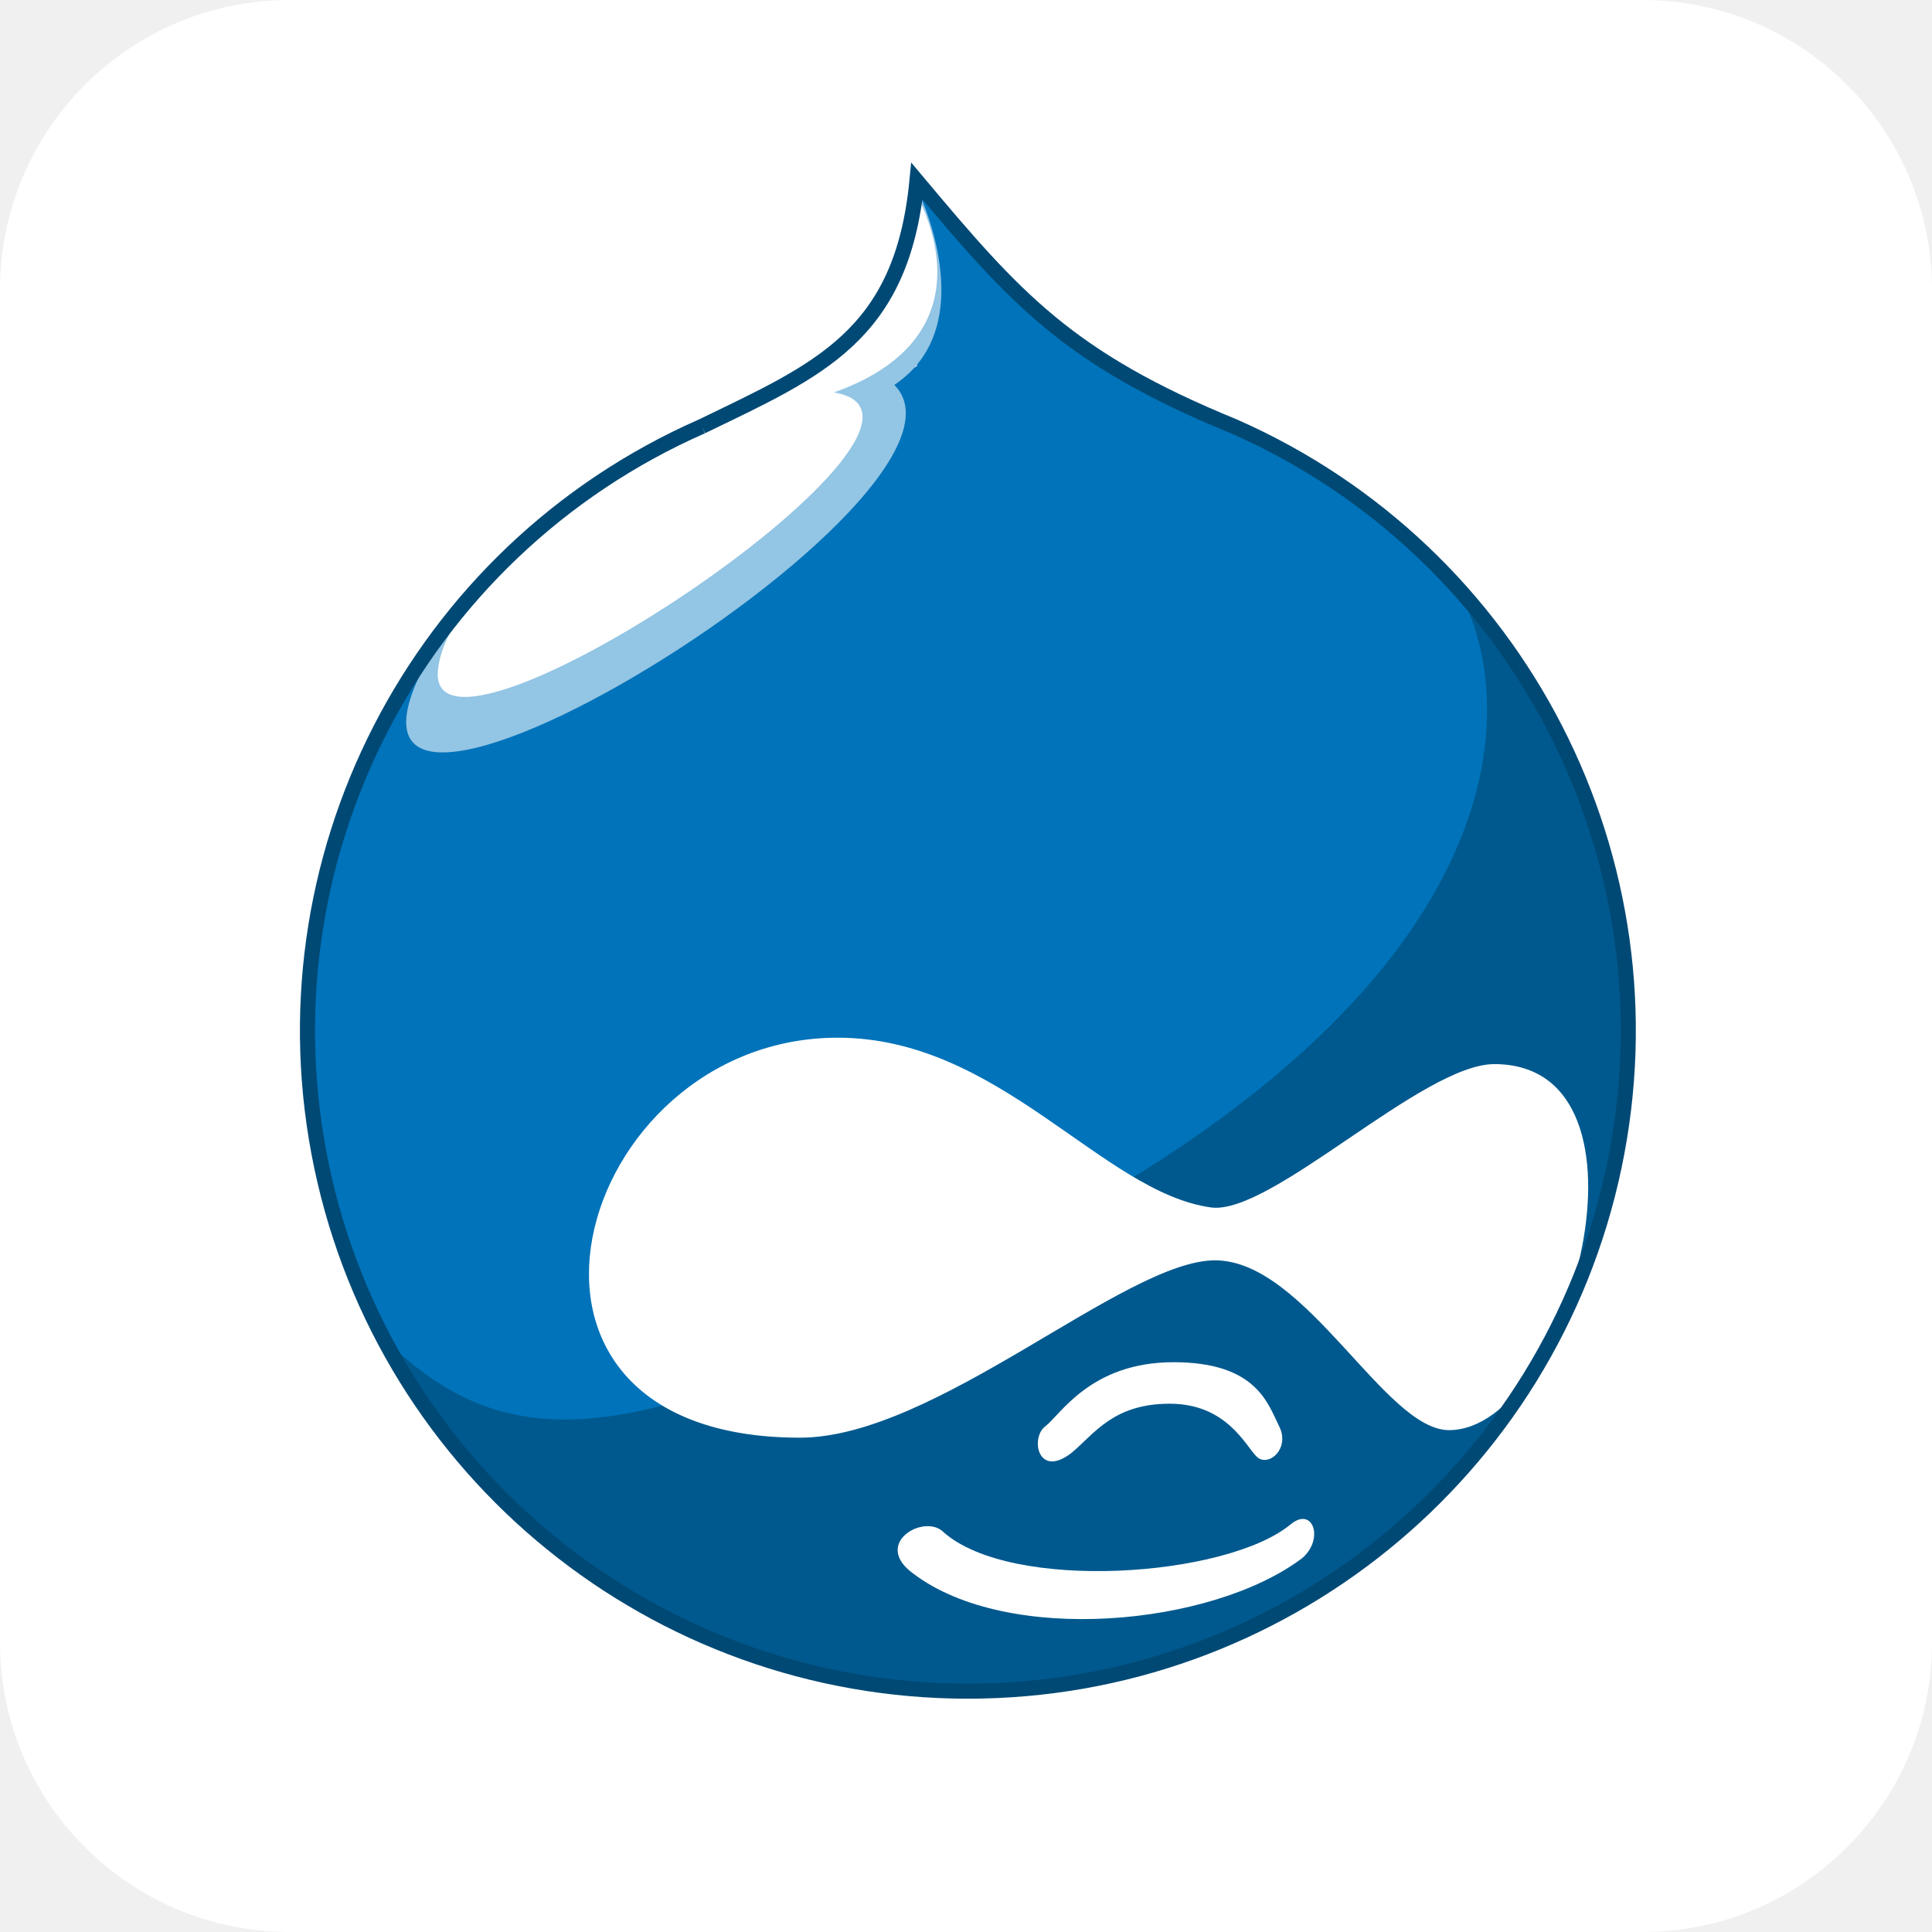
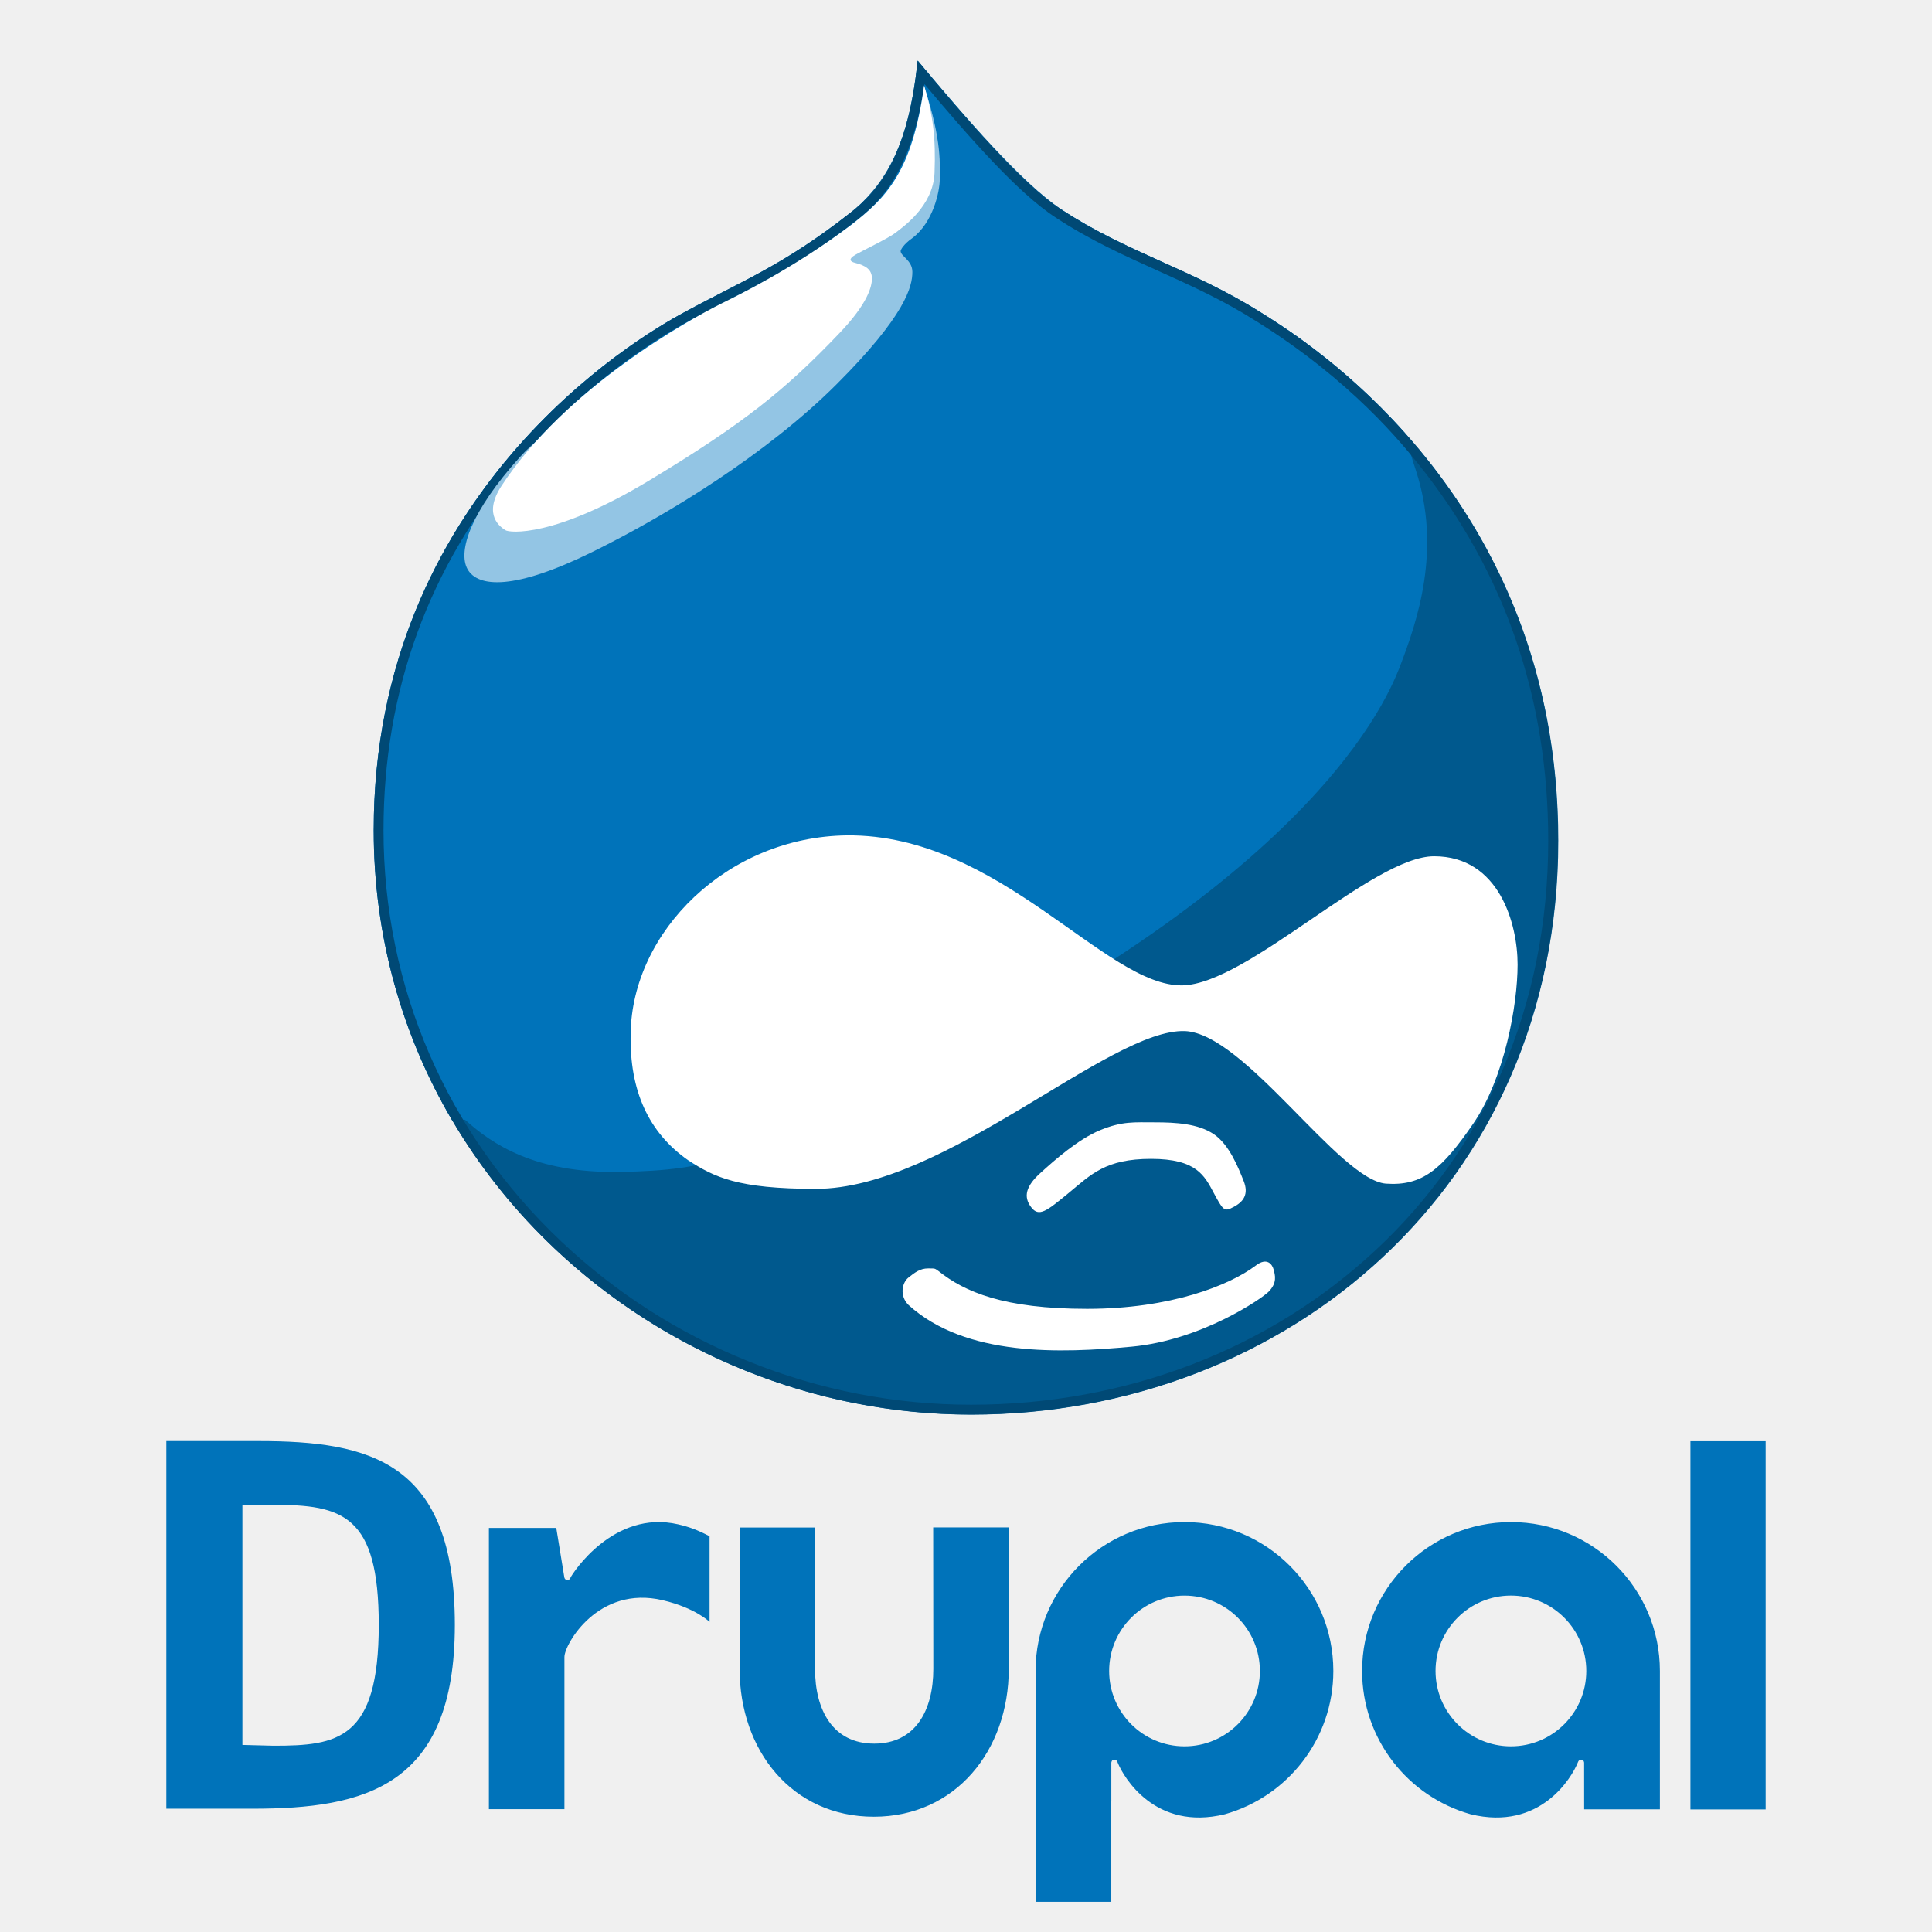
- <svg xmlns="http://www.w3.org/2000/svg" aria-label="Drupal" role="img" viewBox="0 0 512 512" fill="#fff">
-   <rect width="512" height="512" rx="15%" />
-   <path fill="#00598e" d="M383 152a175 175 0 1 1-281 203" />
-   <path fill="#0073ba" d="M243 97v-49c26 31 40 47 84 65c21 9 40 21 56 38c19 25 27 97-91 166s-155 72-190 38c-44-79-8-159 9-181" />
-   <path fill="#93c5e4" d="M122 161c-71 102 146-28 115-59 24-16 6-52 6-52V86" />
-   <path d="M221 104c42 7-104 105-105 75 0-15 23-38 40-50s87-29 86-79C242 50 266 88 221 104m1 171c-70 0-100 106-10 106 36 0 86-47 110-47s45 45 62 45c32 0 58-97 12-97-19 0-59 40-75 38C292 316 265 275 222 275m20 142c25 19 79 14 103-4 6-5 3-14-3-9-17 14-74 18-92 2C245 401 231 409 242 417m42-32c6-5 11-13 26-13s20 11 23 14 9-2 6-8-6-17-28-17-30 14-34 17S275 392 284 385" />
-   <path stroke="#004975" fill="none" stroke-width="4" d="M186 113c31-15 53-24 57-65 26 31 40 47 84 65a175 175 0 1 1-141 0" />
+ <svg xmlns="http://www.w3.org/2000/svg" viewBox="0 0 128 128">
+   <path fill="#0073BA" d="M66.835 101.194h-5.009l.009 9.371c0 2.739-1.174 4.955-3.913 4.955s-3.924-2.216-3.924-4.955v-9.362h-4.996l-.001 9.362c0 5.412 3.479 9.798 8.891 9.798 5.411 0 8.941-4.386 8.941-9.798l.002-9.371zm45.16-5.71h4.984v24.395h-4.984zm-67.066 5.507c-4.296-.992-7.006 3.276-7.118 3.505-.056.112-.058.178-.249.173-.156-.004-.175-.173-.175-.173l-.533-3.266h-4.463v18.632h5.004v-10.085c0-.822 2.219-4.774 6.519-3.757 2.175.514 3.097 1.436 3.097 1.436v-5.676c-.805-.419-1.357-.622-2.082-.789zM73.626 126v-6.704l.002.001v-2.51s.008-.201.189-.204c.161-.002.197.106.237.204.379.943 2.466 4.541 7.097 3.412 4.145-1.168 7.186-4.975 7.186-9.495 0-5.446-4.417-9.864-9.865-9.864s-9.864 4.418-9.864 9.864v15.295l5.018.001zm4.851-20.287a4.993 4.993 0 11-4.993 4.991 4.992 4.992 0 014.993-4.991zm26.477 14.159h5.018v-9.168c0-5.446-4.415-9.863-9.864-9.863-5.448 0-9.865 4.417-9.865 9.863 0 4.521 3.042 8.327 7.187 9.495 4.631 1.129 6.717-2.468 7.097-3.412.04-.098.075-.205.237-.203.182.002.188.203.188.203m.144-6.083a4.994 4.994 0 11-9.988.002 4.994 4.994 0 019.988-.002zm-88.383 9.129h-5.692V95.475h6.108c7.396 0 13.006 1.357 13.006 12.178 0 10.719-5.943 12.18-13.422 12.18zm1.36-20.136h-2.012v15.909l2.066.053c4.238 0 6.967-.386 6.967-8.007 0-7.306-2.409-7.955-7.021-7.955z" />
+   <path fill="#00598E" d="M83.539 20.706c-4.58-2.853-8.901-3.975-13.221-6.826-2.679-1.815-6.395-6.136-9.506-9.852-.604 5.962-2.419 8.383-4.493 10.11-4.407 3.457-7.173 4.494-10.975 6.567-3.198 1.643-20.566 12.012-20.566 34.306S43.53 93.724 64.355 93.724c20.826 0 38.886-15.122 38.886-38.021S86.304 22.435 83.539 20.706z" />
+   <path fill="#fff" d="M76.52 74.358c1.382 0 2.852.086 3.889.777 1.037.691 1.642 2.248 1.987 3.111.346.863 0 1.382-.691 1.728-.604.346-.691.173-1.296-.949-.605-1.124-1.124-2.248-4.148-2.248s-3.975 1.037-5.444 2.248c-1.469 1.21-1.988 1.642-2.506.949-.518-.691-.346-1.382.604-2.247.951-.864 2.506-2.245 3.975-2.852 1.47-.603 2.248-.517 3.63-.517zm-14.344 9.851c1.729 1.382 4.32 2.506 9.851 2.506s9.419-1.556 11.147-2.852c.778-.605 1.123-.085 1.21.259.086.347.259.865-.346 1.469-.432.433-4.407 3.198-9.073 3.631-4.667.431-10.974.691-14.777-2.766-.604-.605-.431-1.469 0-1.814.433-.346.779-.605 1.296-.605.518-.001.433-.001.692.172z" />
+   <path fill="#0073BA" d="M41.005 77.642c6.567-.086 7.777-1.21 13.566-3.801 31.282-13.999 37.07-26.789 38.194-29.727 1.123-2.938 2.765-7.691 1.037-12.962a47.63 47.63 0 01-.753-2.493c-4.157-4.647-8.284-7.184-9.53-7.962-4.494-2.853-8.9-3.977-13.222-6.828-2.678-1.728-6.394-6.135-9.504-9.85-.606 5.96-2.333 8.468-4.495 10.108-4.406 3.458-7.171 4.494-10.974 6.569-3.197 1.727-20.566 12.01-20.566 34.305 0 7.117 1.912 13.637 5.192 19.215l.857-.032c1.816 1.643 4.667 3.544 10.198 3.458z" />
+   <path fill="#004975" d="M83.52 20.697c-4.494-2.853-8.9-3.977-13.222-6.828-2.678-1.728-6.394-6.135-9.504-9.85-.606 5.96-2.333 8.468-4.495 10.108-4.406 3.458-7.171 4.494-10.974 6.569-3.197 1.727-20.566 12.01-20.566 34.305 0 7.117 1.912 13.637 5.192 19.215 6.994 11.891 20.208 19.498 34.384 19.498 20.826 0 38.886-15.122 38.886-38.021 0-12.576-5.107-21.371-10.171-27.034-4.157-4.647-8.284-7.183-9.53-7.962zm10.503 10.115c5.673 7.094 8.551 15.465 8.551 24.882 0 5.465-1.042 10.626-3.094 15.343a35.278 35.278 0 01-8.333 11.781c-7.083 6.61-16.604 10.249-26.811 10.249A39.259 39.259 0 0149.609 90.2a39.463 39.463 0 01-12.425-7.952C29.59 75.07 25.408 65.394 25.408 55.003c0-9.256 3.004-17.48 8.93-24.445 4.526-5.32 9.408-8.269 11.296-9.29a110.9 110.9 0 012.609-1.368c2.607-1.338 5.07-2.603 8.458-5.26 1.806-1.372 3.73-3.546 4.549-9.068 2.855 3.396 6.167 7.21 8.698 8.844 2.247 1.483 4.551 2.522 6.78 3.527 2.107.95 4.288 1.933 6.445 3.302l.082.05c6.304 3.935 9.663 8.137 10.768 9.517z" />
+   <path fill="#93C5E4" d="M61.225 5.747c1.209 3.542 1.037 5.357 1.037 6.136 0 .777-.432 2.852-1.815 3.888-.605.433-.777.777-.777.865 0 .344.777.604.777 1.381 0 .951-.431 2.853-5.011 7.432-4.58 4.58-11.147 8.642-16.246 11.146-5.098 2.507-7.517 2.335-8.208 1.125-.692-1.21.259-3.889 3.456-7.432 3.197-3.544 13.308-8.642 13.308-8.642l12.617-8.813.69-3.37" />
+   <path fill="#fff" d="M61.225 5.659c-.778 5.704-2.506 7.434-4.839 9.246-3.889 2.939-7.69 4.753-8.555 5.186-2.247 1.123-10.369 5.617-14.604 12.099-1.296 1.987 0 2.765.259 2.938.26.173 3.197.519 9.505-3.283 6.309-3.803 9.074-6.049 12.617-9.765 1.901-1.988 2.16-3.111 2.16-3.63 0-.604-.432-.863-1.123-1.037-.347-.086-.432-.259 0-.518s2.246-1.124 2.679-1.469c.432-.347 2.506-1.728 2.592-3.976.086-2.247-.086-3.803-.691-5.791zM41.782 68.481c.086-6.74 6.395-13.048 14.345-13.135 10.11-.085 17.109 10.024 22.208 9.938 4.32-.086 12.616-8.554 16.678-8.554 4.32 0 5.531 4.494 5.531 7.172 0 2.679-.865 7.518-2.939 10.542s-3.37 4.148-5.789 3.975c-3.111-.259-9.333-9.938-13.308-10.109-5.011-.173-15.9 10.455-24.455 10.455-5.184 0-6.739-.776-8.468-1.901-2.593-1.814-3.889-4.581-3.803-8.383z" />
+   <path d="M93.803 31.152c1.728 5.271.086 10.023-1.037 12.962-1.124 2.938-6.913 15.728-38.194 29.727-5.79 2.591-7 3.715-13.566 3.801-5.531.086-8.382-1.814-10.197-3.457l-.857.032c6.994 11.891 20.208 19.498 34.384 19.498 20.826 0 38.886-15.122 38.886-38.021 0-12.576-5.107-21.371-10.171-27.034.174.657.418 1.474.752 2.492z" fill="none" />
</svg>
